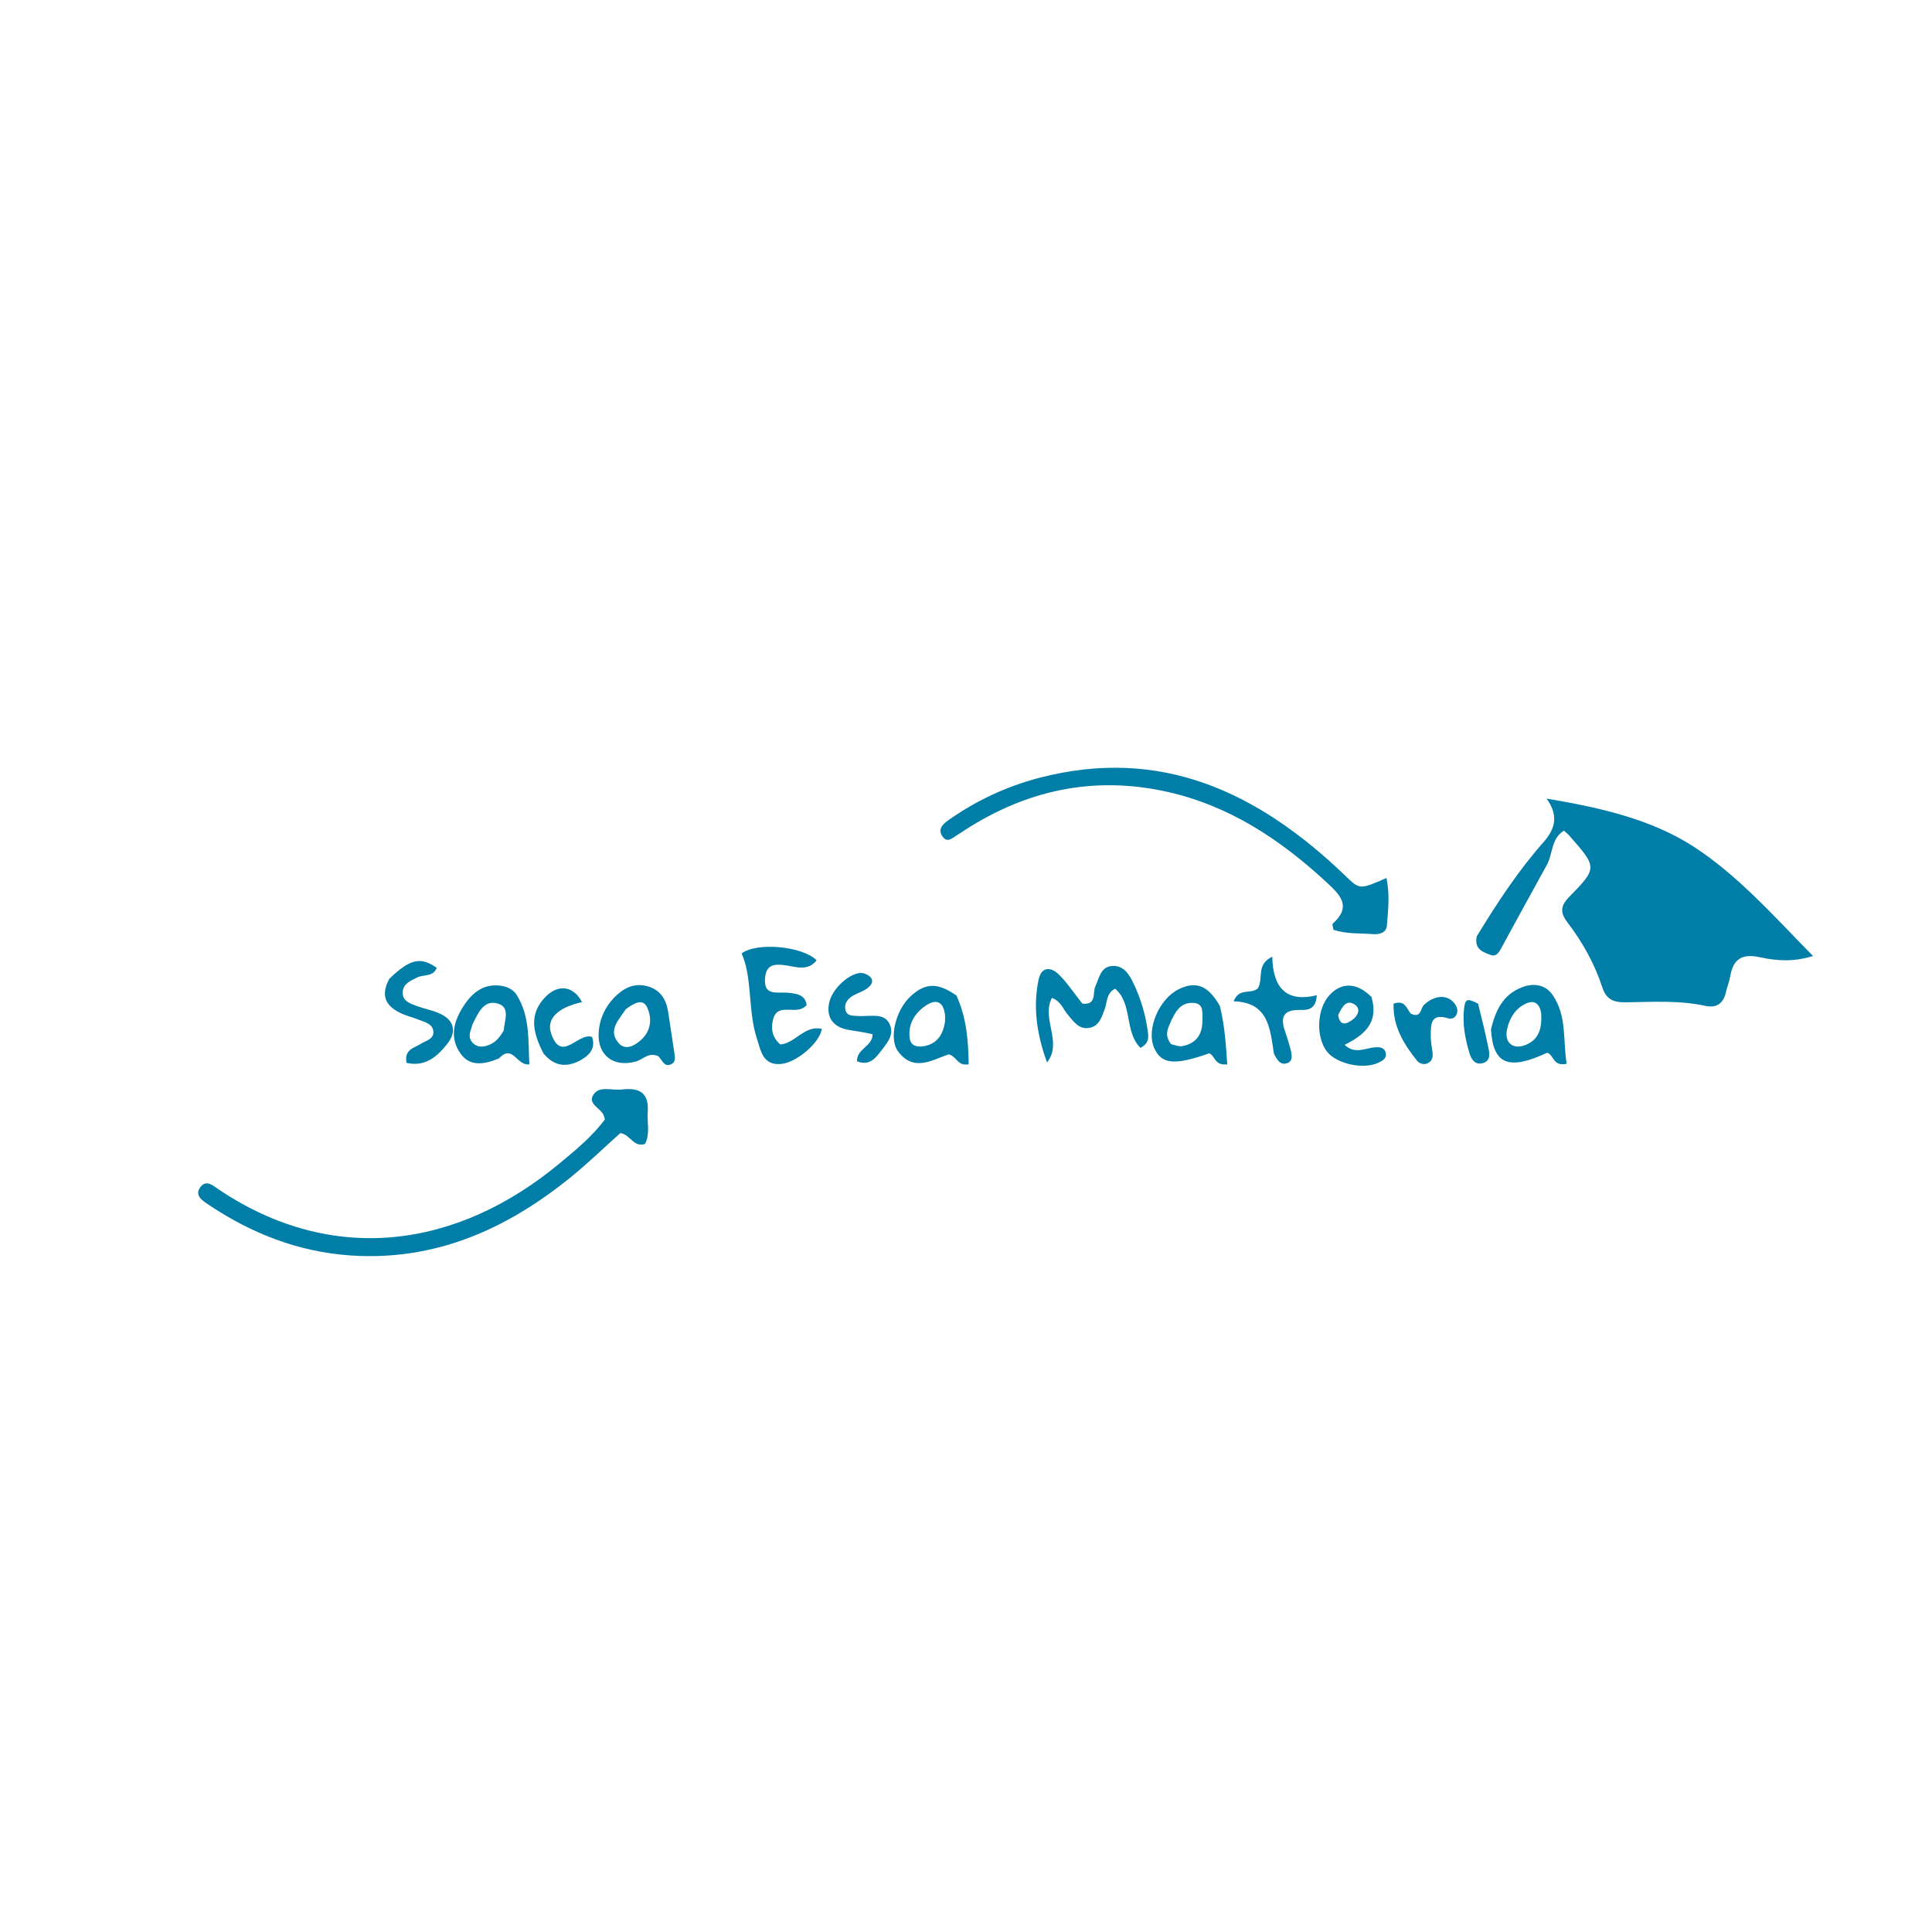
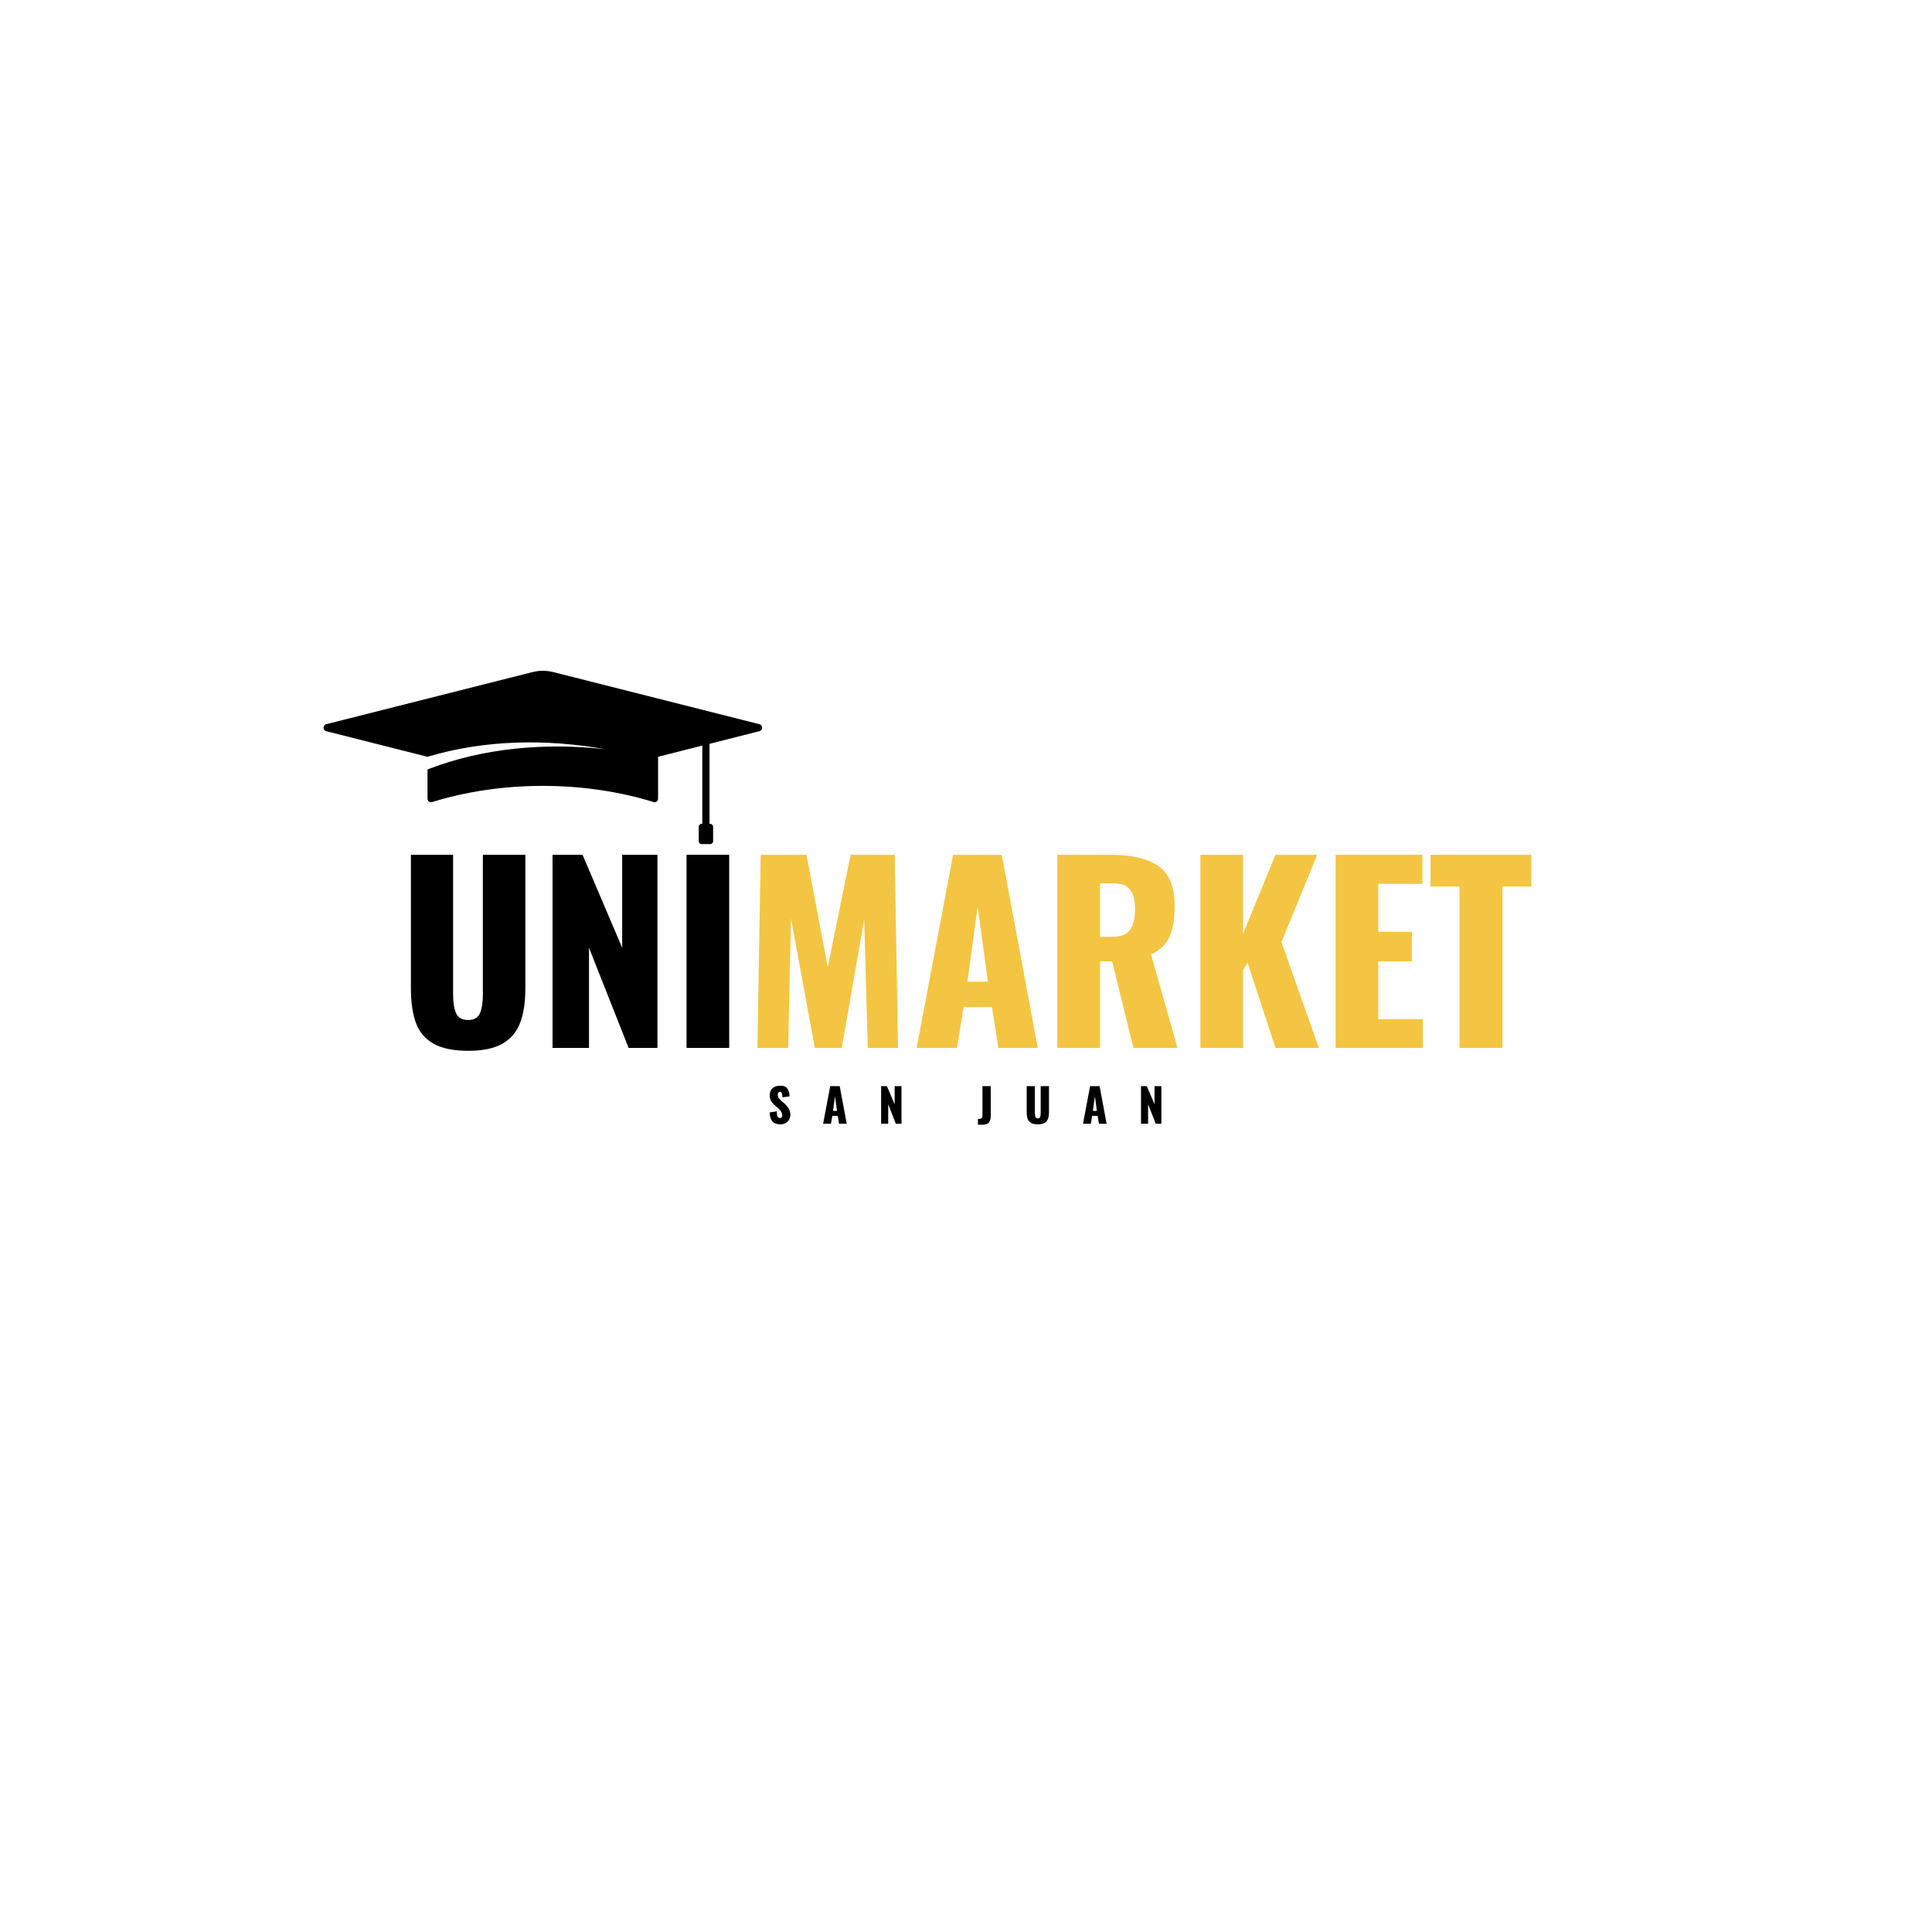
- <svg xmlns="http://www.w3.org/2000/svg" version="1.1" id="Layer_1" x="0px" y="0px" width="100%" viewBox="0 0 496 496" enable-background="new 0 0 496 496" xml:space="preserve">
-   <path fill="#007ea7" opacity="1" stroke="none" d=" M379.117,240.399   C384.418,231.7 389.808,223.514 396.32,216.138   C399.3,212.764 400.164,209.304 397.05,205.026   C410.482,207.273 423.901,210.258 434.907,217.422   C446.317,224.85 455.648,235.471 465.451,245.428   C460.559,246.985 456.1,246.698 451.884,245.766   C447.182,244.726 444.943,246.211 444.181,250.731   C443.961,252.035 443.416,253.281 443.135,254.579   C442.496,257.524 440.801,258.885 437.774,258.228   C431.024,256.762 424.183,257.233 417.373,257.324   C414.352,257.365 412.407,256.678 411.362,253.489   C409.382,247.444 406.304,241.904 402.435,236.84   C400.682,234.546 400.43,232.738 402.746,230.376   C410.167,222.808 410.07,222.707 402.919,214.569   C402.493,214.085 401.971,213.686 401.498,213.251   C398.153,215.364 398.692,219.213 397.13,222.036   C393.262,229.023 389.436,236.033 385.614,243.045   C384.96,244.244 384.279,245.743 382.713,245.168   C380.773,244.457 378.426,243.719 379.117,240.399  z" />
-   <path fill="#007ea7" opacity="1" stroke="none" d=" M345.261,224.716   C349.052,228.429 349.052,228.429 355.946,225.405   C356.836,229.58 356.377,233.628 356.057,237.622   C355.91,239.459 354.138,239.936 352.637,239.822   C349.207,239.562 345.693,239.825 342.339,238.702   C342.251,238.053 341.951,237.312 342.154,237.13   C347.009,232.763 344.213,229.879 340.591,226.531   C328.668,215.508 315.528,206.77 299.415,203.228   C280.697,199.113 263.481,202.872 247.538,213.212   C246.98,213.574 246.444,213.975 245.867,214.304   C244.638,215.005 243.308,216.564 241.998,214.793   C240.722,213.069 241.845,211.726 243.354,210.656   C250.486,205.597 258.289,201.93 266.727,199.717   C298.001,191.517 322.987,203.34 345.261,224.716  z" />
-   <path fill="#007ea7" opacity="1" stroke="none" d=" M159.928,279.678   C164.721,279.14 166.603,281.135 166.291,285.389   C166.088,288.147 166.947,291.006 165.616,293.67   C162.628,294.688 161.816,291.225 159.255,290.897   C155.086,294.624 150.917,298.675 146.417,302.317   C129.991,315.613 111.687,323.781 90.002,322.31   C76.549,321.397 64.461,316.628 53.368,309.165   C51.937,308.202 49.871,306.87 51.43,304.79   C52.976,302.728 54.686,304.382 56.181,305.386   C85.403,325.003 117.332,320.549 143.636,298.695   C147.823,295.217 152.08,291.735 155.291,287.392   C155.131,286.848 155.08,286.516 154.941,286.226   C154.115,284.499 151.086,283.46 152.179,281.354   C153.673,278.476 156.968,280.106 159.928,279.678  z" />
-   <path fill="#007ea7" opacity="1" stroke="none" d=" M201.928,254.834   C204.498,255.086 206.671,255.285 207.088,258.001   C204.735,260.989 199.744,257.084 198.51,261.595   C197.898,263.83 198.092,266.247 200.343,268.149   C204.147,267.857 206.556,263.133 210.985,264.139   C210.495,267.678 204.511,272.814 200.459,273.155   C195.806,273.546 195.325,269.697 194.321,266.631   C192.65,261.53 192.797,256.126 192.033,250.871   C191.722,248.732 191.25,246.691 190.39,244.775   C194.311,241.831 205.931,242.875 209.652,246.525   C207.478,249.351 204.497,248.251 201.919,247.858   C198.8,247.383 196.605,247.535 196.393,251.378   C196.168,255.47 199.076,254.751 201.928,254.834  z" />
-   <path fill="#007ea7" opacity="1" stroke="none" d=" M277.893,257.671   C281.649,258.035 280.44,254.886 281.196,253.253   C282.238,251.001 282.563,248.113 285.673,247.986   C288.574,247.868 289.962,250.283 291.041,252.543   C292.833,256.299 294.02,260.272 294.617,264.406   C294.854,266.05 295.219,267.734 292.794,269.009   C288.595,264.918 290.875,257.743 286.283,253.821   C283.965,254.986 284.28,257.299 283.618,259.057   C282.837,261.132 282.224,263.341 279.796,263.856   C277.072,264.434 275.697,262.325 274.167,260.537   C272.922,259.082 272.325,256.984 270.053,256.199   C267.267,261.579 272.883,267.55 268.809,272.756   C266.284,265.831 265.109,258.806 266.628,251.555   C267.35,248.108 269.752,248.188 271.761,250.118   C274.007,252.275 275.711,254.998 277.893,257.671  z" />
-   <path fill="#007ea7" opacity="1" stroke="none" d=" M128.097,271.729   C124.342,273.266 120.708,273.926 118.262,270.517   C115.239,266.301 116.55,261.947 119.214,257.968   C121.484,254.578 124.491,252.389 128.828,253.11   C130.31,253.356 131.781,254.066 132.607,255.37   C136.128,260.928 135.563,267.104 135.904,273.246   C132.619,273.721 131.704,267.893 128.097,271.729  M129.337,264.541   C129.454,262.038 131.163,258.583 127.739,257.624   C124.203,256.634 122.75,260.06 121.406,262.764   C121.187,263.206 121.112,263.718 120.936,264.184   C120.431,265.523 120.35,266.83 121.496,267.869   C122.779,269.031 124.282,268.793 125.709,268.194   C127.128,267.599 128.173,266.52 129.337,264.541  z" />
-   <path fill="#007ea7" opacity="1" stroke="none" d=" M169.023,271.17   C166.528,270.008 165.097,272.003 163.259,272.516   C157.447,274.14 153.232,270.861 153.709,264.841   C153.965,261.596 155.267,258.693 157.456,256.346   C159.669,253.974 162.394,252.313 165.855,253.103   C169.376,253.907 171.029,256.434 171.545,259.852   C172.061,263.278 172.596,266.702 173.099,270.13   C173.265,271.267 173.599,272.616 172.298,273.228   C170.571,274.041 170.112,272.309 169.023,271.17  M160.637,259.119   C158.895,261.821 155.925,264.55 158.872,267.846   C160.544,269.717 162.872,268.545 164.602,266.957   C167.161,264.61 167.414,261.509 166.194,258.732   C165.095,256.233 162.899,257.42 160.637,259.119  z" />
-   <path fill="#007ea7" opacity="1" stroke="none" d=" M382.776,264.262   C383.966,259.342 385.869,255.424 390.544,253.534   C393.728,252.246 396.762,252.773 398.611,255.449   C402.35,260.862 401.205,267.211 402.211,273.092   C398.615,273.909 398.941,270.725 397.188,270.276   C387.336,274.874 383.303,273.312 382.776,264.262  M395.643,259.968   C395.035,256.819 393.108,256.73 390.872,258.121   C388.645,259.506 387.466,261.738 386.904,264.262   C386.174,267.538 388.277,269.502 391.432,268.355   C394.952,267.075 395.961,264.219 395.643,259.968  z" />
-   <path fill="#007ea7" opacity="1" stroke="none" d=" M313.177,258.27   C314.48,263.516 314.723,268.415 315.077,273.242   C311.792,273.653 311.95,271.028 310.454,270.408   C301.454,273.601 298.081,273.242 296.25,268.894   C294.293,264.244 297.531,256.536 302.498,254.02   C306.946,251.767 310.163,252.94 313.177,258.27  M300.65,268.067   C301.599,268.254 302.6,268.737 303.487,268.577   C307.16,267.916 308.755,265.457 308.695,261.857   C308.665,260.1 309.096,257.737 306.595,257.494   C302.93,257.137 301.545,260.061 300.342,262.833   C299.694,264.325 298.985,265.927 300.65,268.067  z" />
-   <path fill="#007ea7" opacity="1" stroke="none" d=" M245.555,255.588   C248.225,261.509 248.592,267.369 248.69,273.229   C245.734,273.777 245.643,271.146 243.538,270.682   C239.436,272.053 234.56,275.359 230.552,269.902   C228.096,266.558 229.995,259.269 233.763,255.788   C237.529,252.309 240.662,252.171 245.555,255.588  M242.628,260.678   C242.158,256.534 239.833,256.504 237.162,258.526   C234.547,260.508 233.019,263.316 233.59,266.734   C233.898,268.573 235.567,268.853 237.123,268.596   C240.562,268.029 242.076,265.641 242.597,262.43   C242.649,262.107 242.624,261.77 242.628,260.678  z" />
-   <path fill="#007ea7" opacity="1" stroke="none" d=" M352.096,255.955   C354.053,262.577 350.225,265.739 345.191,268.24   C347.901,270.752 350.471,269.077 352.966,268.881   C354.147,268.787 355.429,268.859 355.755,270.306   C356.081,271.748 354.901,272.343 353.86,272.836   C349.998,274.667 343.025,273.099 340.623,269.906   C337.768,266.11 338.088,259.032 341.272,255.528   C344.365,252.124 348.318,252.151 352.096,255.955  M343.527,260.639   C344.087,263.677 345.836,262.867 347.387,261.669   C348.66,260.685 349.378,258.956 347.825,257.912   C345.728,256.504 344.608,258.319 343.527,260.639  z" />
-   <path fill="#007ea7" opacity="1" stroke="none" d=" M99.969,251.263   C105.295,246.138 107.993,245.574 112.129,248.47   C111.216,250.868 108.721,250.112 107.046,250.971   C105.386,251.824 103.533,252.517 103.391,254.643   C103.235,256.965 105.229,257.608 106.928,258.247   C108.791,258.947 110.786,259.314 112.615,260.084   C116.525,261.731 117.436,264.697 114.795,268.034   C112.207,271.304 109.094,273.979 104.368,272.865   C103.713,269.393 106.337,269.063 108.033,267.975   C109.376,267.113 111.522,266.776 111.238,264.671   C110.983,262.774 108.997,262.399 107.481,261.784   C106.098,261.223 104.624,260.876 103.259,260.277   C99.299,258.539 97.454,255.885 99.969,251.263  z" />
-   <path fill="#007ea7" opacity="1" stroke="none" d=" M322.884,253.78   C324.498,251.245 322.325,247.698 326.627,245.599   C326.768,253.213 329.928,257.535 338.07,255.491   C337.79,259.592 335.333,259.272 333.337,259.288   C329.536,259.317 328.715,261.165 329.814,264.459   C330.391,266.189 330.969,267.927 331.391,269.699   C331.698,270.988 331.961,272.58 330.221,273.016   C328.655,273.409 327.906,272.058 327.241,270.874   C327.16,270.729 327.063,270.578 327.038,270.42   C326.055,264.075 325.681,257.307 316.713,257.066   C318.115,253.481 320.995,255.346 322.884,253.78  z" />
-   <path fill="#007ea7" opacity="1" stroke="none" d=" M224.03,265.534   C221.821,264.967 219.701,264.75 217.615,264.353   C213.68,263.604 211.977,260.904 212.95,257.135   C213.971,253.179 219.224,248.91 221.977,249.948   C223.877,250.665 224.748,252.03 222.792,253.621   C221.788,254.438 220.446,254.832 219.277,255.457   C217.87,256.208 216.778,257.332 216.997,258.991   C217.269,261.055 219.11,260.711 220.54,260.846   C221.197,260.908 221.867,260.82 222.532,260.813   C224.692,260.787 227.12,260.47 228.309,262.753   C229.69,265.407 227.93,267.568 226.419,269.519   C224.874,271.512 223.272,273.811 220.011,272.448   C219.979,269.161 223.983,268.689 224.03,265.534  z" />
-   <path fill="#007ea7" opacity="1" stroke="none" d=" M139.546,270.469   C136.247,264.187 136.357,260.052 139.676,256.314   C143.035,252.53 147.144,252.935 149.424,257.274   C143.193,258.659 140.133,261.528 141.539,265.471   C144.204,272.949 148.298,265.061 151.979,266.186   C152.984,268.972 151.444,270.837 149.201,272.091   C145.84,273.971 142.526,274.064 139.546,270.469  z" />
-   <path fill="#007ea7" opacity="1" stroke="none" d=" M362.145,260.184   C364.89,261.602 364.633,258.827 365.637,257.916   C368.39,255.417 371.67,255.224 373.492,257.722   C374.132,258.598 374.372,259.531 373.905,260.514   C373.499,261.371 372.617,261.696 371.805,261.441   C367.097,259.965 367.346,263.229 367.323,266.123   C367.313,267.44 367.59,268.761 367.761,270.077   C367.924,271.33 367.723,272.476 366.454,272.999   C365.446,273.415 364.381,273.056 363.738,272.25   C360.307,267.948 357.56,263.365 357.771,257.667   C360.636,256.675 361.03,258.724 362.145,260.184  z" />
-   <path fill="#007ea7" opacity="1" stroke="none" d=" M379.469,257.681   C380.469,261.759 381.399,265.436 382.146,269.15   C382.432,270.573 382.631,272.364 380.761,272.92   C378.666,273.544 377.697,271.896 377.225,270.302   C376.144,266.648 375.441,262.886 375.854,259.058   C376.144,256.379 376.641,256.216 379.469,257.681  z" />
+ <svg xmlns="http://www.w3.org/2000/svg" width="500" zoomAndPan="magnify" viewBox="0 0 375 375" height="500" preserveAspectRatio="xMidYMid meet" version="1.0">
+   <defs>
+     <g />
+     <clipPath id="aaa08b634d">
+       <path d="M 62.625 130.102 L 148 130.102 L 148 163.852 L 62.625 163.852 Z M 62.625 130.102 " clip-rule="nonzero" />
+     </clipPath>
+   </defs>
+   <g fill="#000000" fill-opacity="1">
+     <g transform="translate(77.2548, 203.4001)">
+       <g>
+         <path d="M 13.609 0.562 C 10.797 0.562 8.57 0.109 6.938 -0.797 C 5.301 -1.711 4.148 -3.055 3.484 -4.828 C 2.828 -6.609 2.5 -8.867 2.5 -11.609 L 2.5 -37.484 L 10.688 -37.484 L 10.688 -10.359 C 10.688 -8.848 10.879 -7.645 11.266 -6.75 C 11.648 -5.863 12.43 -5.422 13.609 -5.422 C 14.773 -5.422 15.539 -5.863 15.906 -6.75 C 16.281 -7.645 16.469 -8.848 16.469 -10.359 L 16.469 -37.484 L 24.719 -37.484 L 24.719 -11.609 C 24.719 -8.867 24.375 -6.609 23.688 -4.828 C 23.008 -3.055 21.859 -1.711 20.234 -0.797 C 18.617 0.109 16.41 0.562 13.609 0.562 Z M 13.609 0.562 " />
+       </g>
+     </g>
+   </g>
+   <g fill="#000000" fill-opacity="1">
+     <g transform="translate(104.4659, 203.4001)">
+       <g>
+         <path d="M 2.781 -37.484 L 8.609 -37.484 L 16.297 -19.438 L 16.297 -37.484 L 23.141 -37.484 L 23.141 0 L 17.547 0 L 9.859 -19.438 L 9.859 0 L 2.781 0 Z M 2.781 -37.484 " />
+       </g>
+     </g>
+   </g>
+   <g fill="#000000" fill-opacity="1">
+     <g transform="translate(130.4275, 203.4001)">
+       <g>
+         <path d="M 2.828 -37.484 L 11.109 -37.484 L 11.109 0 L 2.828 0 Z M 2.828 -37.484 " />
+       </g>
+     </g>
+   </g>
+   <g fill="#f4c542" fill-opacity="1">
+     <g transform="translate(144.3681, 203.4001)">
+       <g>
+         <path d="M 3.281 -37.484 L 12.172 -37.484 L 16.297 -15.688 L 20.734 -37.484 L 29.297 -37.484 L 29.938 0 L 24.062 0 L 23.375 -24.953 L 19.016 0 L 13.797 0 L 9.156 -25.125 L 8.609 0 L 2.641 0 Z M 3.281 -37.484 " />
+       </g>
+     </g>
+   </g>
+   <g fill="#f4c542" fill-opacity="1">
+     <g transform="translate(176.9474, 203.4001)">
+       <g>
+         <path d="M 8.047 -37.484 L 17.5 -37.484 L 24.484 0 L 16.844 0 L 15.594 -7.922 L 10.094 -7.922 L 8.797 0 L 0.969 0 Z M 14.812 -12.859 L 12.812 -27.484 L 10.828 -12.859 Z M 14.812 -12.859 " />
+       </g>
+     </g>
+   </g>
+   <g fill="#f4c542" fill-opacity="1">
+     <g transform="translate(202.4462, 203.4001)">
+       <g>
+         <path d="M 2.781 -37.484 L 13.094 -37.484 C 17.195 -37.484 20.297 -36.758 22.391 -35.312 C 24.492 -33.863 25.547 -31.285 25.547 -27.578 C 25.547 -25.078 25.223 -23.086 24.578 -21.609 C 23.93 -20.129 22.727 -18.973 20.969 -18.141 L 26.109 0 L 17.547 0 L 13.422 -16.797 L 11.062 -16.797 L 11.062 0 L 2.781 0 Z M 13.375 -21.562 C 15.039 -21.562 16.203 -22 16.859 -22.875 C 17.523 -23.758 17.859 -25.082 17.859 -26.844 C 17.859 -28.539 17.551 -29.812 16.938 -30.656 C 16.32 -31.508 15.258 -31.938 13.75 -31.938 L 11.062 -31.938 L 11.062 -21.562 Z M 13.375 -21.562 " />
+       </g>
+     </g>
+   </g>
+   <g fill="#f4c542" fill-opacity="1">
+     <g transform="translate(230.2126, 203.4001)">
+       <g>
+         <path d="M 2.781 -37.484 L 11.062 -37.484 L 11.062 -22.172 L 17.359 -37.484 L 25.453 -37.484 L 18.516 -20.547 L 25.781 0 L 17.359 0 L 11.938 -16.562 L 11.062 -15.094 L 11.062 0 L 2.781 0 Z M 2.781 -37.484 " />
+       </g>
+     </g>
+   </g>
+   <g fill="#f4c542" fill-opacity="1">
+     <g transform="translate(256.4519, 203.4001)">
+       <g>
+         <path d="M 2.781 -37.484 L 19.625 -37.484 L 19.625 -31.844 L 11.062 -31.844 L 11.062 -22.531 L 17.594 -22.531 L 17.594 -16.797 L 11.062 -16.797 L 11.062 -5.594 L 19.719 -5.594 L 19.719 0 L 2.781 0 Z M 2.781 -37.484 " />
+       </g>
+     </g>
+   </g>
+   <g fill="#f4c542" fill-opacity="1">
+     <g transform="translate(277.1379, 203.4001)">
+       <g>
+         <path d="M 6.156 -31.328 L 0.516 -31.328 L 0.516 -37.484 L 20.094 -37.484 L 20.094 -31.328 L 14.484 -31.328 L 14.484 0 L 6.156 0 Z M 6.156 -31.328 " />
+       </g>
+     </g>
+   </g>
+   <g fill="#000000" fill-opacity="1">
+     <g transform="translate(149.0153, 218.1215)">
+       <g>
+         <path d="M 2.469 0.109 C 1.781 0.109 1.266 -0.07 0.922 -0.438 C 0.578 -0.812 0.395 -1.398 0.375 -2.203 L 1.75 -2.406 C 1.758 -1.945 1.816 -1.613 1.922 -1.406 C 2.023 -1.207 2.18 -1.109 2.391 -1.109 C 2.66 -1.109 2.797 -1.285 2.797 -1.641 C 2.797 -1.922 2.727 -2.164 2.594 -2.375 C 2.469 -2.582 2.27 -2.801 2 -3.031 L 1.375 -3.578 C 1.062 -3.848 0.816 -4.129 0.641 -4.422 C 0.473 -4.723 0.391 -5.078 0.391 -5.484 C 0.391 -6.098 0.566 -6.566 0.922 -6.891 C 1.285 -7.223 1.789 -7.391 2.438 -7.391 C 3.125 -7.391 3.594 -7.188 3.844 -6.781 C 4.094 -6.383 4.223 -5.895 4.234 -5.312 L 2.859 -5.141 C 2.836 -5.523 2.797 -5.797 2.734 -5.953 C 2.68 -6.117 2.562 -6.203 2.375 -6.203 C 2.238 -6.203 2.129 -6.145 2.047 -6.031 C 1.973 -5.914 1.938 -5.785 1.938 -5.641 C 1.938 -5.398 1.992 -5.191 2.109 -5.016 C 2.223 -4.848 2.398 -4.66 2.641 -4.453 L 3.25 -3.922 C 3.602 -3.609 3.879 -3.281 4.078 -2.938 C 4.285 -2.602 4.391 -2.203 4.391 -1.734 C 4.391 -1.391 4.305 -1.078 4.141 -0.797 C 3.984 -0.516 3.758 -0.289 3.469 -0.125 C 3.188 0.031 2.852 0.109 2.469 0.109 Z M 2.469 0.109 " />
+       </g>
+     </g>
+   </g>
+   <g fill="#000000" fill-opacity="1">
+     <g transform="translate(159.581, 218.1215)">
+       <g>
+         <path d="M 1.562 -7.297 L 3.406 -7.297 L 4.766 0 L 3.281 0 L 3.031 -1.531 L 1.969 -1.531 L 1.703 0 L 0.188 0 Z M 2.875 -2.5 L 2.5 -5.344 L 2.109 -2.5 Z M 2.875 -2.5 " />
+       </g>
+     </g>
+   </g>
+   <g fill="#000000" fill-opacity="1">
+     <g transform="translate(170.4798, 218.1215)">
+       <g>
+         <path d="M 0.547 -7.297 L 1.672 -7.297 L 3.172 -3.781 L 3.172 -7.297 L 4.5 -7.297 L 4.5 0 L 3.406 0 L 1.922 -3.781 L 1.922 0 L 0.547 0 Z M 0.547 -7.297 " />
+       </g>
+     </g>
+   </g>
+   <g fill="#000000" fill-opacity="1">
+     <g transform="translate(181.4685, 218.1215)">
+       <g />
+     </g>
+   </g>
+   <g fill="#000000" fill-opacity="1">
+     <g transform="translate(189.7123, 218.1215)">
+       <g>
+         <path d="M 0.109 -0.938 C 0.348 -0.938 0.523 -0.953 0.641 -0.984 C 0.766 -1.023 0.852 -1.098 0.906 -1.203 C 0.957 -1.305 0.984 -1.461 0.984 -1.672 L 0.984 -7.297 L 2.594 -7.297 L 2.594 -1.609 C 2.594 -1.191 2.539 -0.852 2.438 -0.594 C 2.344 -0.332 2.172 -0.133 1.922 0 C 1.672 0.125 1.332 0.188 0.906 0.188 L 0.109 0.188 Z M 0.109 -0.938 " />
+       </g>
+     </g>
+   </g>
+   <g fill="#000000" fill-opacity="1">
+     <g transform="translate(198.7931, 218.1215)">
+       <g>
+         <path d="M 2.641 0.109 C 2.098 0.109 1.664 0.02 1.344 -0.156 C 1.031 -0.332 0.805 -0.594 0.672 -0.938 C 0.547 -1.281 0.484 -1.723 0.484 -2.266 L 0.484 -7.297 L 2.078 -7.297 L 2.078 -2.016 C 2.078 -1.723 2.113 -1.488 2.188 -1.312 C 2.258 -1.133 2.41 -1.047 2.641 -1.047 C 2.867 -1.047 3.02 -1.133 3.094 -1.312 C 3.164 -1.488 3.203 -1.723 3.203 -2.016 L 3.203 -7.297 L 4.812 -7.297 L 4.812 -2.266 C 4.812 -1.723 4.742 -1.281 4.609 -0.938 C 4.473 -0.594 4.25 -0.332 3.938 -0.156 C 3.625 0.02 3.191 0.109 2.641 0.109 Z M 2.641 0.109 " />
+       </g>
+     </g>
+   </g>
+   <g fill="#000000" fill-opacity="1">
+     <g transform="translate(210.0248, 218.1215)">
+       <g>
+         <path d="M 1.562 -7.297 L 3.406 -7.297 L 4.766 0 L 3.281 0 L 3.031 -1.531 L 1.969 -1.531 L 1.703 0 L 0.188 0 Z M 2.875 -2.5 L 2.5 -5.344 L 2.109 -2.5 Z M 2.875 -2.5 " />
+       </g>
+     </g>
+   </g>
+   <g fill="#000000" fill-opacity="1">
+     <g transform="translate(220.9235, 218.1215)">
+       <g>
+         <path d="M 0.547 -7.297 L 1.672 -7.297 L 3.172 -3.781 L 3.172 -7.297 L 4.5 -7.297 L 4.5 0 L 3.406 0 L 1.922 -3.781 L 1.922 0 L 0.547 0 Z M 0.547 -7.297 " />
+       </g>
+     </g>
+   </g>
+   <g clip-path="url(#aaa08b634d)">
+     <path fill="#000000" d="M 147.391 140.566 L 107.398 130.453 C 106.055 130.117 104.656 130.117 103.344 130.453 L 63.32 140.566 C 62.621 140.734 62.621 141.75 63.32 141.922 L 82.98 146.891 C 94.113 143.559 106.082 143.391 117.465 145.422 C 105.941 144.125 93.805 145.141 82.98 149.348 L 82.98 155.027 C 82.98 155.508 83.43 155.816 83.879 155.676 C 90.254 153.699 97.582 152.539 105.355 152.539 C 113.129 152.539 120.457 153.699 126.863 155.676 C 127.309 155.816 127.73 155.508 127.73 155.027 L 127.73 146.891 L 136.316 144.719 L 136.316 159.914 L 136.176 159.914 C 135.867 159.914 135.617 160.168 135.617 160.477 L 135.617 163.273 C 135.617 163.586 135.867 163.84 136.176 163.84 L 137.852 163.84 C 138.16 163.84 138.414 163.586 138.414 163.273 L 138.414 160.477 C 138.414 160.168 138.16 159.914 137.852 159.914 L 137.715 159.914 L 137.715 144.379 L 147.391 141.922 C 148.117 141.754 148.117 140.734 147.391 140.566 Z M 147.391 140.566 " fill-opacity="1" fill-rule="nonzero" />
+   </g>
</svg>
